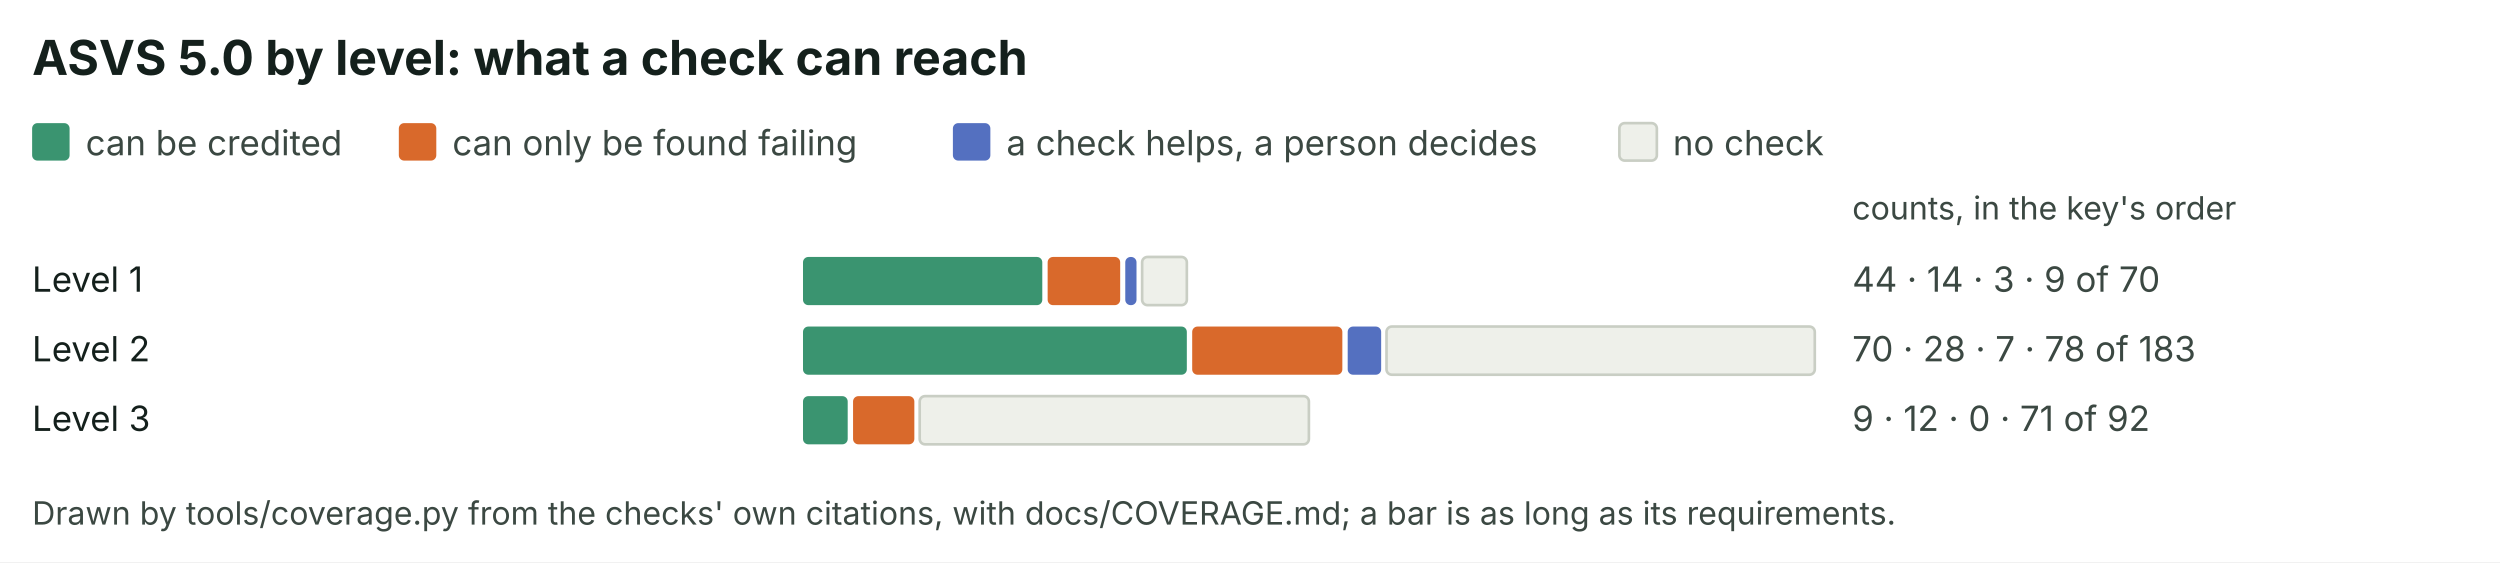
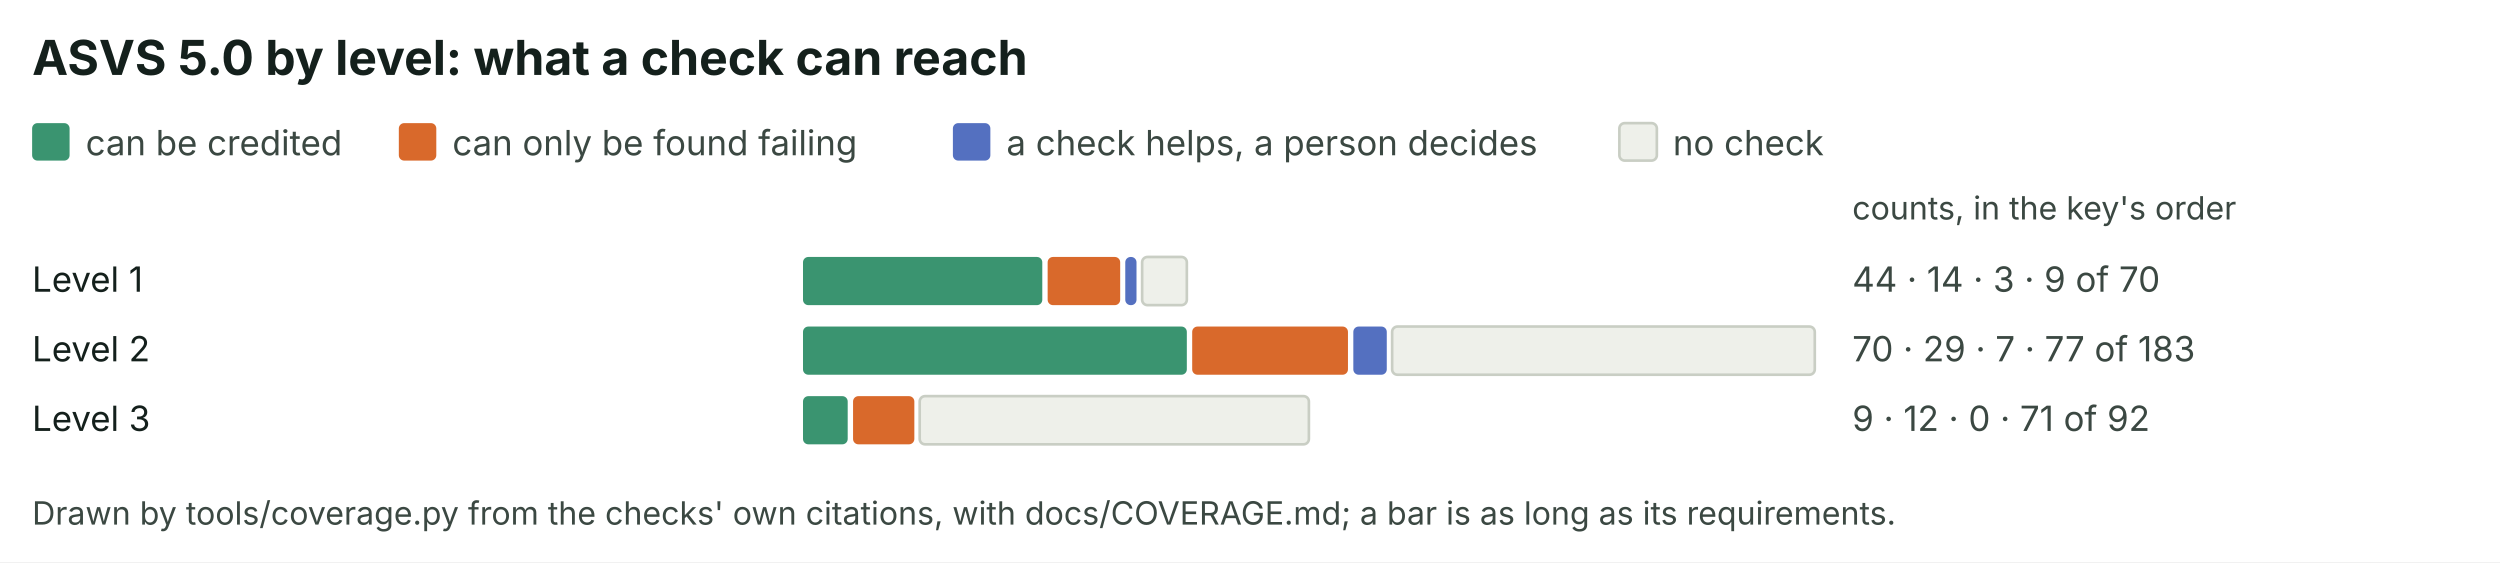
<svg xmlns="http://www.w3.org/2000/svg" viewBox="0 0 934 210" width="934" height="210" role="img" aria-labelledby="t d" font-family="Atkinson Hyperlegible, -apple-system, Segoe UI, sans-serif">
  <style>.bg{fill:#FFFFFF}.ink{fill:#14201C}.soft{fill:#3B4842}.none{fill:#EEF0EA;stroke:#C9CEC4}@media (prefers-color-scheme: dark){.bg{fill:#14201C}.ink{fill:#F3F4EF}.soft{fill:#C9CEC4}.none{fill:#182A23;stroke:#3B4842}}</style>
  <rect class="bg" width="934" height="210" />
  <text class="ink" x="12" y="28" font-size="18" font-weight="700">ASVS 5.0 by level: what a check can reach</text>
  <rect fill="#3A9470" x="12" y="46" width="14" height="14" rx="2" />
  <text class="soft" x="32" y="58" font-size="13">can be credited</text>
  <rect fill="#D9692B" x="149" y="46" width="14" height="14" rx="2" />
  <text class="soft" x="169" y="58" font-size="13">can only be found failing</text>
  <rect fill="#5470C0" x="356" y="46" width="14" height="14" rx="2" />
  <text class="soft" x="376" y="58" font-size="13">a check helps, a person decides</text>
  <rect class="none" x="605" y="46" width="14" height="14" rx="2" />
  <text class="soft" x="625" y="58" font-size="13">no check</text>
  <text class="soft" x="692" y="82" font-size="12">counts, in the key's order</text>
  <text class="ink" x="12" y="109" font-size="13">Level 1</text>
  <rect fill="#3A9470" x="300.0" y="96" width="89.4" height="18" rx="2" />
  <rect fill="#D9692B" x="391.4" y="96" width="27.1" height="18" rx="2" />
  <rect fill="#5470C0" x="420.4" y="96" width="4.2" height="18" rx="2" />
  <rect class="none" x="426.7" y="96" width="16.7" height="18" rx="2" />
  <text class="soft" x="692" y="109" font-size="13">44 · 14 · 3 · 9  of 70</text>
  <text class="ink" x="12" y="135" font-size="13">Level 2</text>
  <rect fill="#3A9470" x="300.0" y="122" width="143.4" height="18" rx="2" />
-   <rect fill="#D9692B" x="445.4" y="122" width="56.1" height="18" rx="2" />
-   <rect fill="#5470C0" x="503.5" y="122" width="12.5" height="18" rx="2" />
-   <rect class="none" x="518.0" y="122" width="160.0" height="18" rx="2" />
-   <text class="soft" x="692" y="135" font-size="13">70 · 28 · 7 · 78  of 183</text>
+   <rect fill="#D9692B" x="445.4" y="122" width="58.2" height="18" rx="2" />
+   <rect fill="#5470C0" x="505.6" y="122" width="12.5" height="18" rx="2" />
+   <rect class="none" x="520.1" y="122" width="157.9" height="18" rx="2" />
+   <text class="soft" x="692" y="135" font-size="13">70 · 29 · 7 · 77  of 183</text>
  <text class="ink" x="12" y="161" font-size="13">Level 3</text>
  <rect fill="#3A9470" x="300.0" y="148" width="16.7" height="18" rx="2" />
  <rect fill="#D9692B" x="318.7" y="148" width="22.9" height="18" rx="2" />
  <rect class="none" x="343.6" y="148" width="145.4" height="18" rx="2" />
  <text class="soft" x="692" y="161" font-size="13">9 · 12 · 0 · 71  of 92</text>
  <text class="soft" x="12" y="196" font-size="12">Drawn by tools/coverage.py from the checks' own citations, with docs/COVERAGE.md; a bar is as long as its requirements.</text>
</svg>
